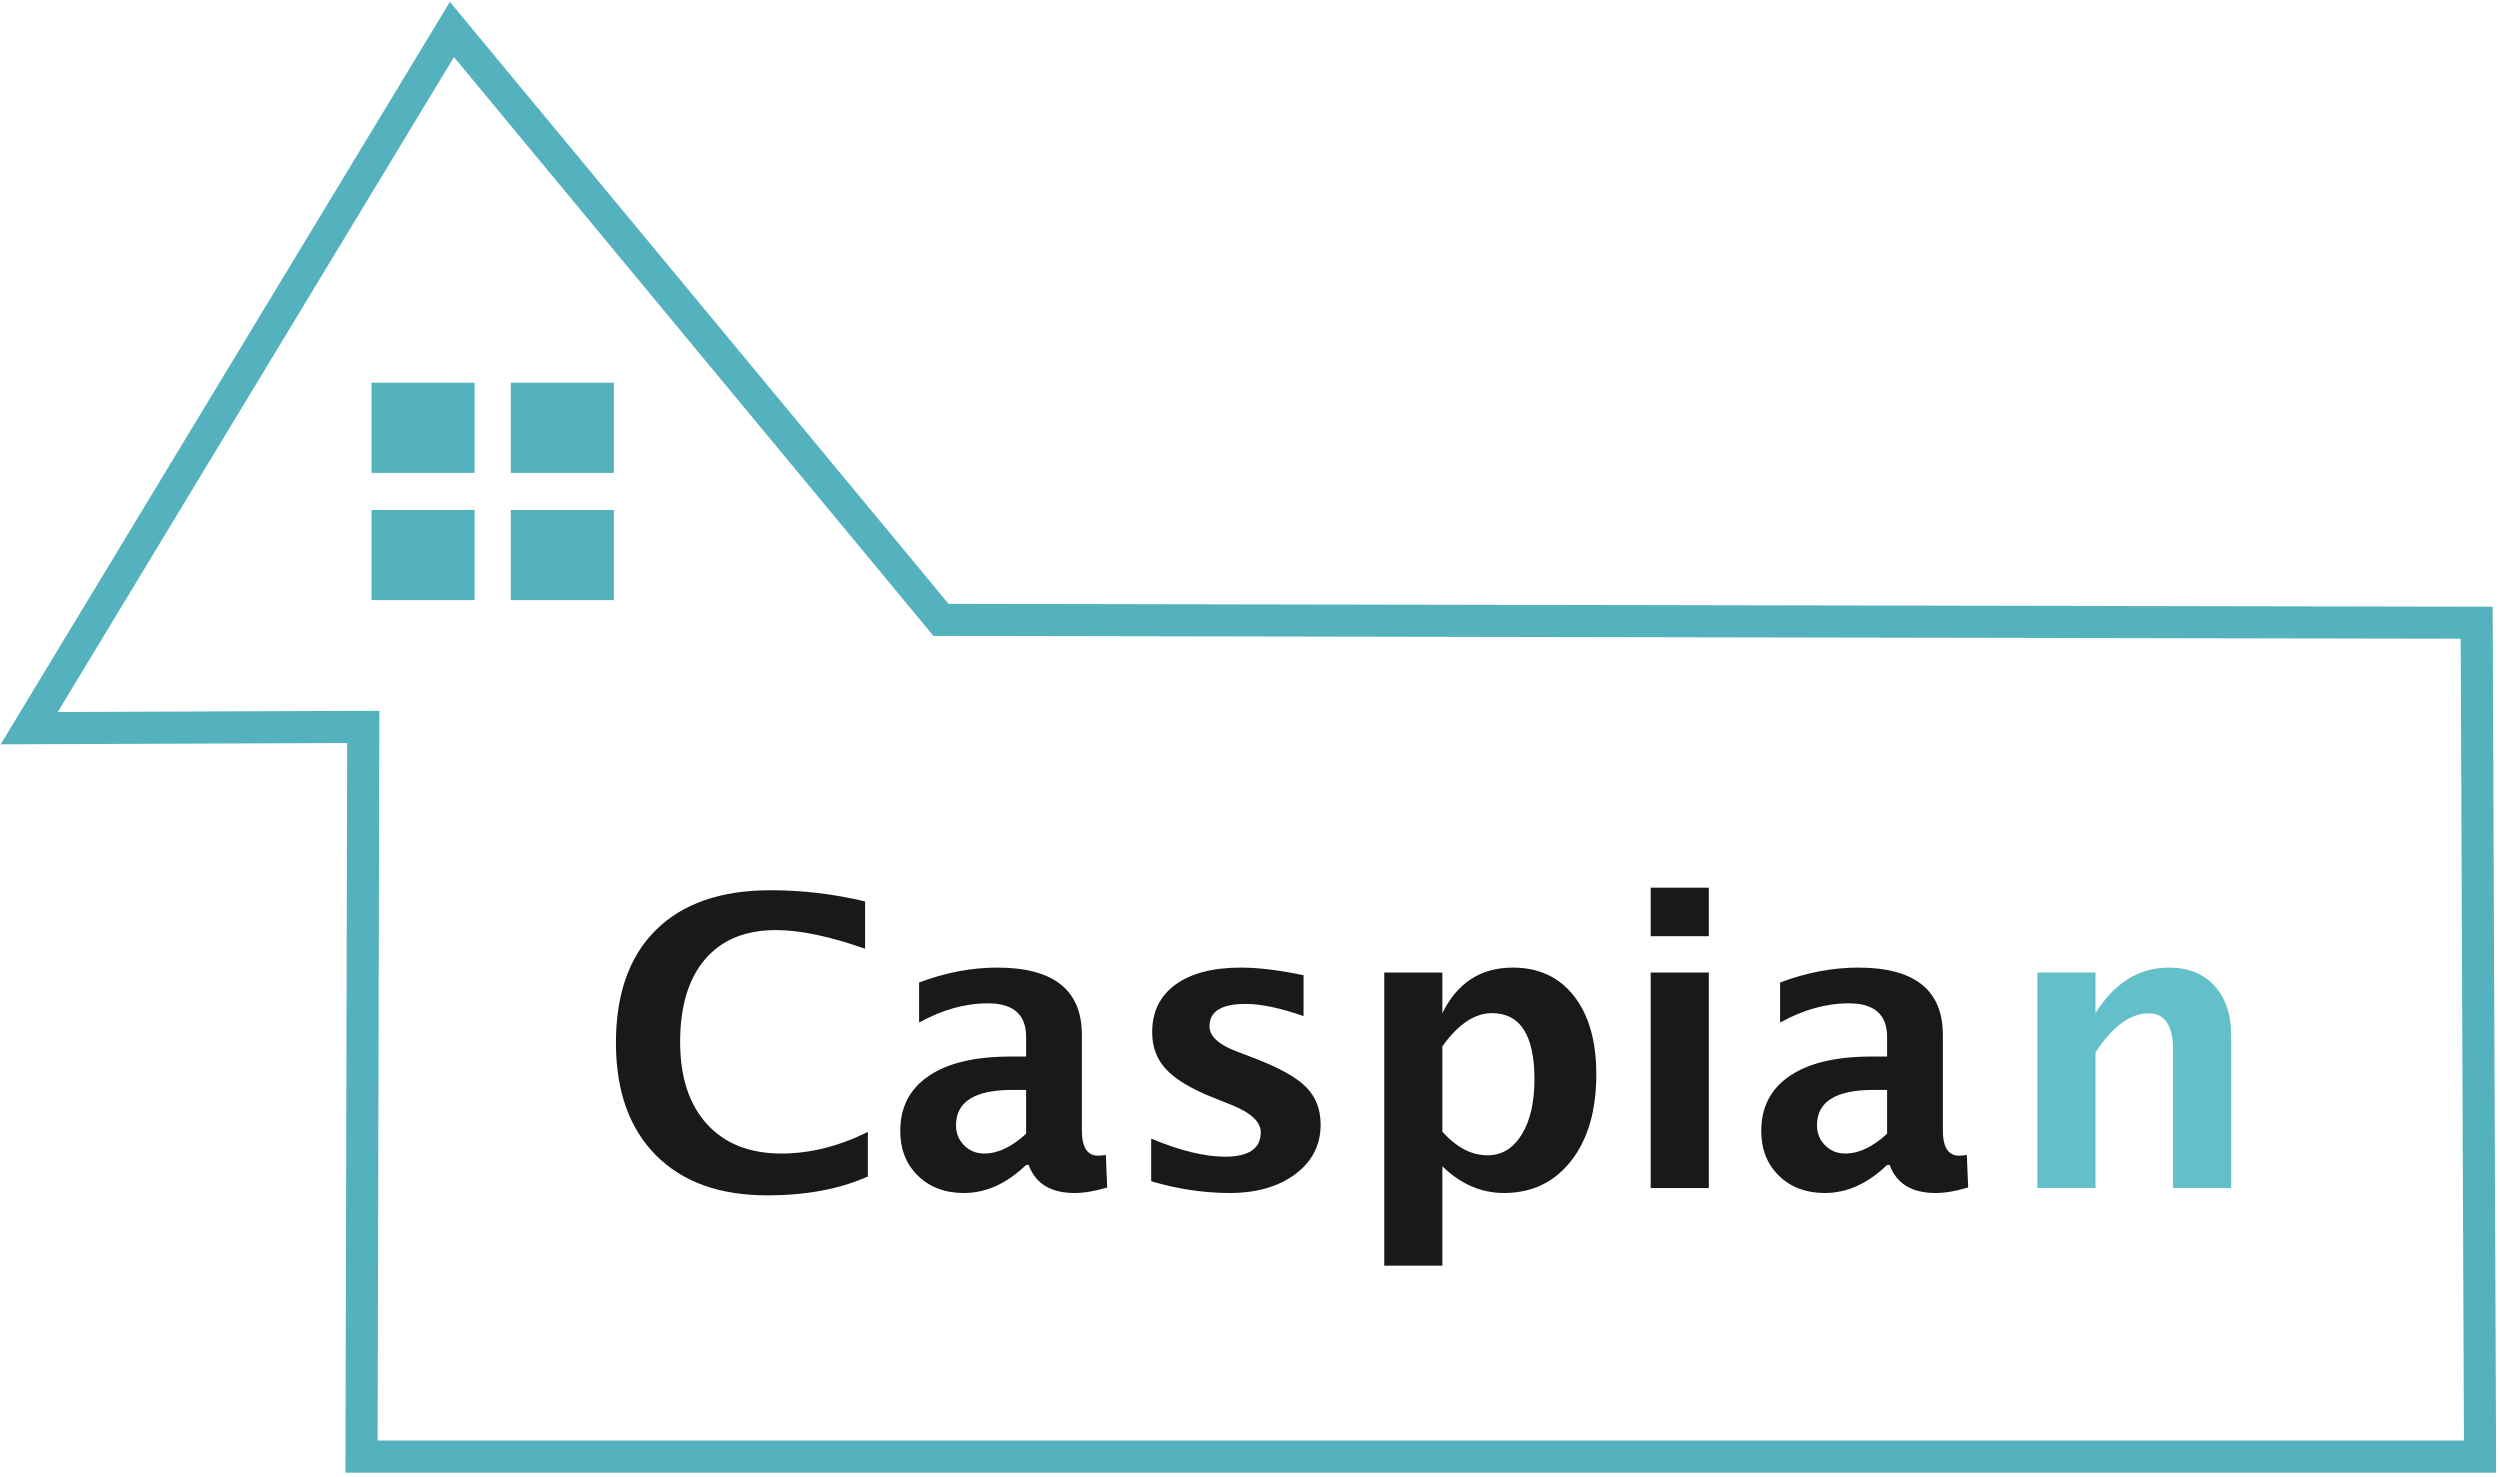
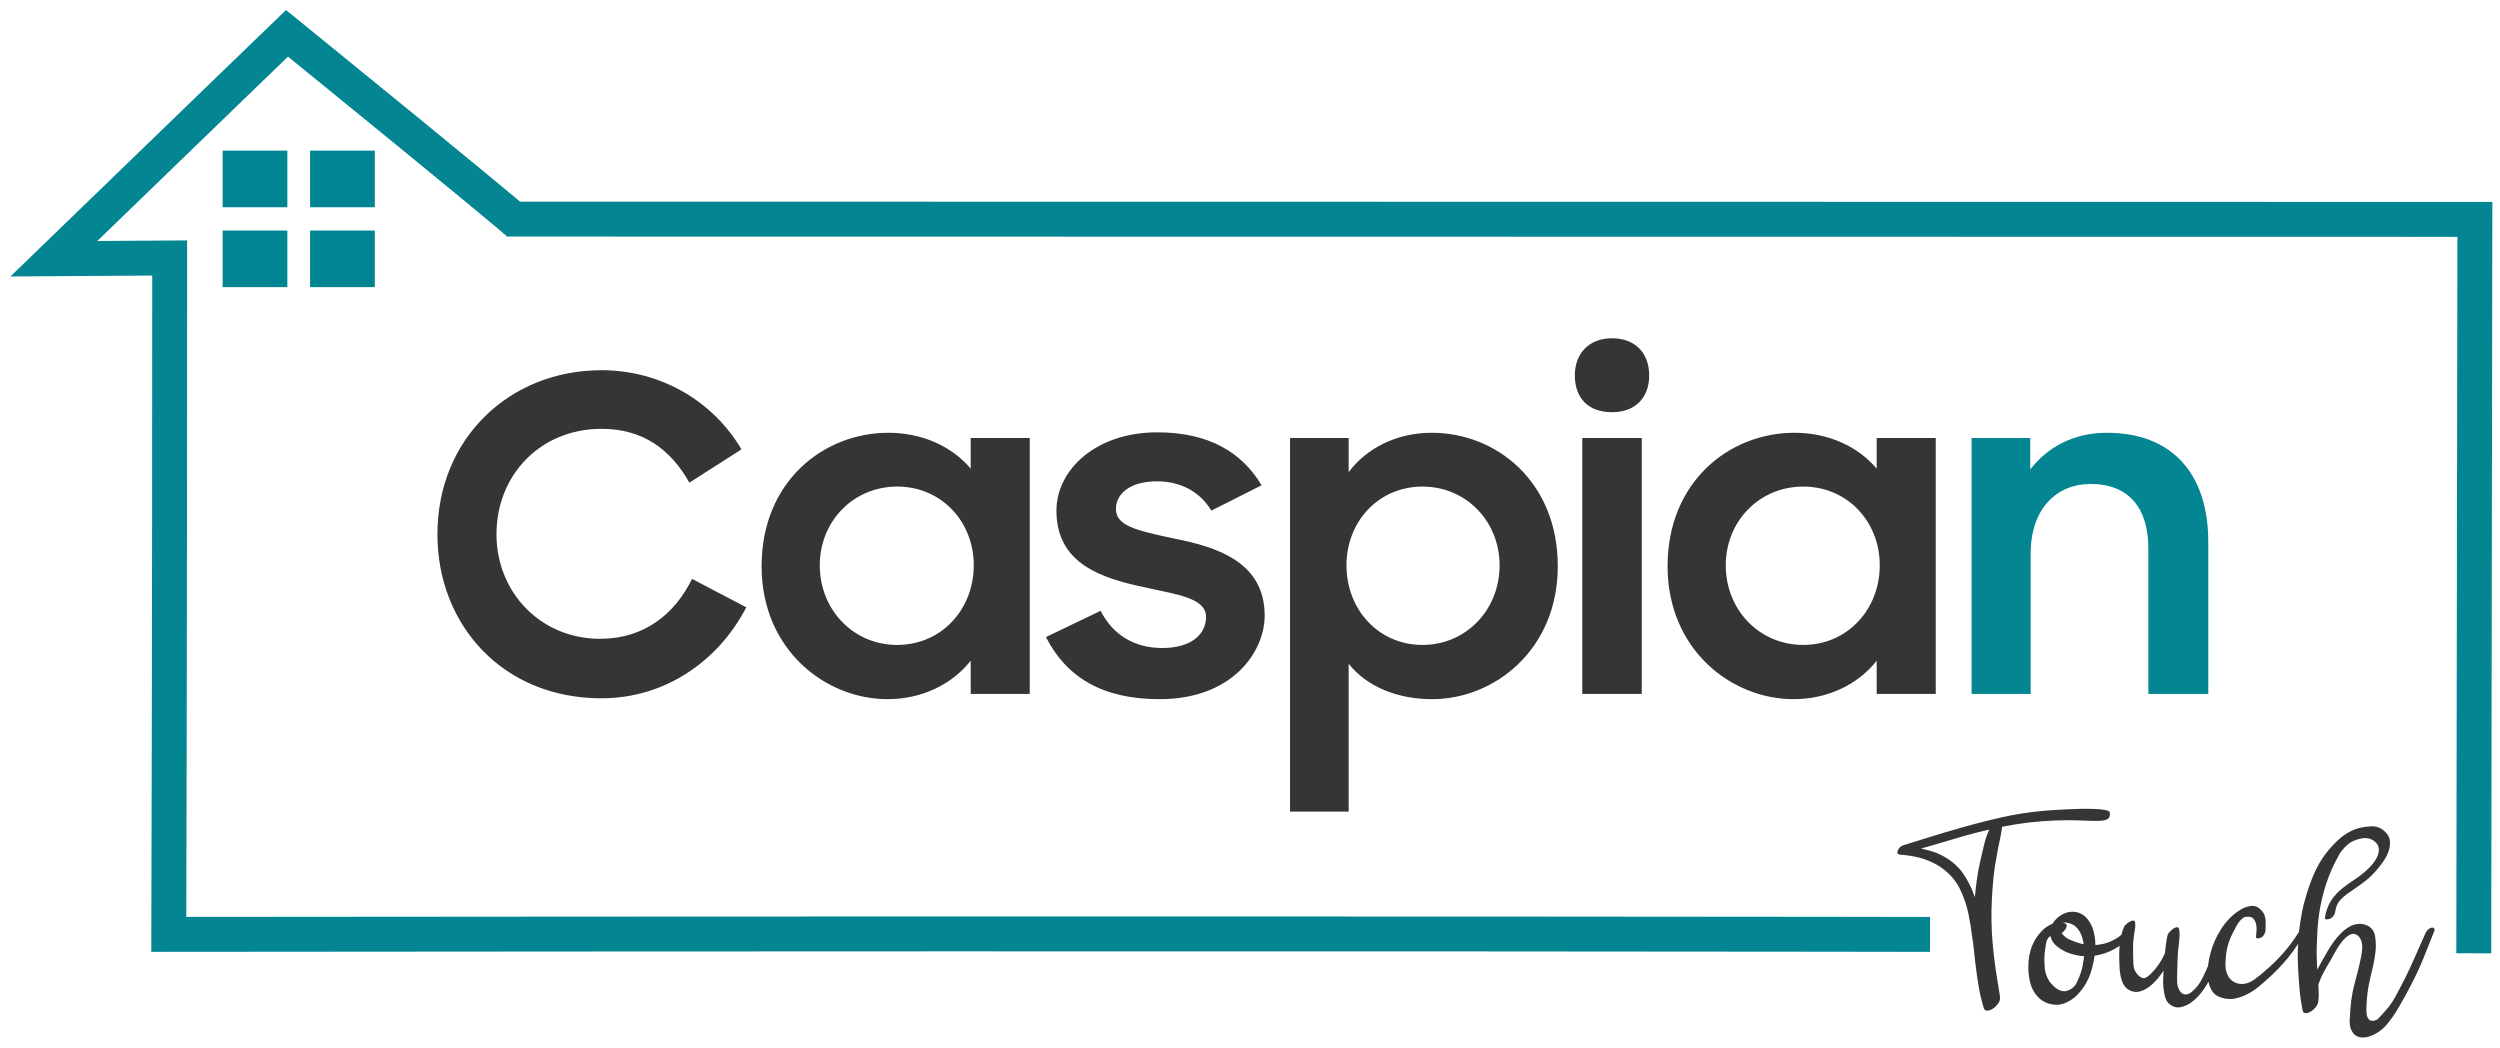
- <svg xmlns="http://www.w3.org/2000/svg" width="552" height="326" viewBox="0 0 552 326">
-   <g fill="none" fill-rule="evenodd" transform="translate(6.447 6.508)">
-     <polygon stroke="#54B2BE" stroke-width="7.087" points="93.337 0 201.33 130.363 540.401 130.989 541.148 315.108 73.377 315.108 73.764 153.987 0 154.275" />
-     <polygon fill="#54B2BE" points="75.588 97.905 98.337 97.905 98.337 77.999 75.588 77.999" />
-     <polygon fill="#54B2BE" points="106.339 97.905 129.088 97.905 129.088 77.999 106.339 77.999" />
-     <polygon fill="#54B2BE" points="75.588 125.999 98.337 125.999 98.337 106.093 75.588 106.093" />
-     <polygon fill="#54B2BE" points="106.339 125.999 129.088 125.999 129.088 106.093 106.339 106.093" />
-     <g fill-rule="nonzero" transform="translate(129.553 189.492)">
-       <path fill="#1A1919" d="M55.622,63.772 C49.408,66.547 41.995,67.934 33.382,67.934 C22.861,67.934 14.668,64.972 8.801,59.047 C2.934,53.122 0,44.856 0,34.249 C0,23.439 2.955,15.123 8.866,9.299 C14.776,3.475 23.208,0.564 34.162,0.564 C41.157,0.564 48.107,1.387 55.015,3.035 L55.015,13.483 C47.183,10.737 40.622,9.364 35.333,9.364 C28.57,9.364 23.353,11.51 19.682,15.802 C16.012,20.094 14.176,26.185 14.176,34.075 C14.176,41.821 16.149,47.862 20.094,52.197 C24.039,56.532 29.523,58.7 36.547,58.7 C42.847,58.7 49.206,57.11 55.622,53.931 L55.622,63.772 Z M90.565,61.214 C86.288,65.347 81.707,67.414 76.822,67.414 C72.66,67.414 69.279,66.142 66.678,63.599 C64.077,61.056 62.776,57.761 62.776,53.714 C62.776,48.454 64.879,44.401 69.084,41.554 C73.289,38.707 79.308,37.284 87.14,37.284 L90.565,37.284 L90.565,32.948 C90.565,28.006 87.747,25.535 82.111,25.535 C77.111,25.535 72.054,26.951 66.938,29.784 L66.938,20.94 C72.747,18.743 78.499,17.645 84.192,17.645 C96.649,17.645 102.878,22.601 102.878,32.515 L102.878,53.584 C102.878,57.313 104.077,59.177 106.476,59.177 C106.909,59.177 107.473,59.119 108.167,59.003 L108.47,66.2 C105.753,67.009 103.354,67.414 101.273,67.414 C96.013,67.414 92.632,65.347 91.129,61.214 L90.565,61.214 Z M90.565,54.321 L90.565,44.654 L87.531,44.654 C79.236,44.654 75.088,47.255 75.088,52.457 C75.088,54.22 75.688,55.701 76.887,56.901 C78.087,58.1 79.568,58.7 81.331,58.7 C84.337,58.7 87.415,57.24 90.565,54.321 Z M118.182,64.813 L118.182,55.405 C124.54,58.064 129.974,59.394 134.483,59.394 C139.743,59.394 142.373,57.602 142.373,54.018 C142.373,51.706 140.205,49.683 135.87,47.948 L131.535,46.214 C126.824,44.307 123.457,42.255 121.433,40.058 C119.41,37.862 118.399,35.145 118.399,31.908 C118.399,27.399 120.118,23.895 123.558,21.395 C126.997,18.895 131.809,17.645 137.994,17.645 C141.867,17.645 146.477,18.208 151.824,19.335 L151.824,28.353 C146.679,26.561 142.416,25.665 139.035,25.665 C133.717,25.665 131.058,27.312 131.058,30.607 C131.058,32.775 133.023,34.61 136.954,36.113 L140.682,37.544 C146.26,39.654 150.14,41.792 152.322,43.96 C154.505,46.128 155.596,48.917 155.596,52.327 C155.596,56.807 153.739,60.441 150.025,63.23 C146.311,66.019 141.477,67.414 135.523,67.414 C129.801,67.414 124.02,66.547 118.182,64.813 Z M169.643,83.455 L169.643,18.729 L182.475,18.729 L182.475,27.703 C185.77,20.997 190.958,17.645 198.039,17.645 C203.762,17.645 208.263,19.74 211.543,23.931 C214.824,28.122 216.464,33.888 216.464,41.229 C216.464,49.206 214.614,55.564 210.915,60.304 C207.215,65.044 202.259,67.414 196.045,67.414 C191.045,67.414 186.522,65.449 182.475,61.518 L182.475,83.455 L169.643,83.455 Z M182.475,53.888 C185.597,57.356 188.92,59.09 192.446,59.09 C195.597,59.09 198.111,57.566 199.99,54.516 C201.869,51.467 202.808,47.399 202.808,42.313 C202.808,32.573 199.672,27.703 193.4,27.703 C189.614,27.703 185.972,30.145 182.475,35.029 L182.475,53.888 Z M228.474,66.33 L228.474,18.729 L241.306,18.729 L241.306,66.33 L228.474,66.33 Z M228.474,10.708 L228.474,0 L241.306,0 L241.306,10.708 L228.474,10.708 Z M280.671,61.214 C276.394,65.347 271.813,67.414 266.929,67.414 C262.767,67.414 259.385,66.142 256.784,63.599 C254.183,61.056 252.882,57.761 252.882,53.714 C252.882,48.454 254.985,44.401 259.19,41.554 C263.395,38.707 269.414,37.284 277.247,37.284 L280.671,37.284 L280.671,32.948 C280.671,28.006 277.854,25.535 272.218,25.535 C267.218,25.535 262.16,26.951 257.044,29.784 L257.044,20.94 C262.853,18.743 268.605,17.645 274.299,17.645 C286.755,17.645 292.984,22.601 292.984,32.515 L292.984,53.584 C292.984,57.313 294.183,59.177 296.582,59.177 C297.016,59.177 297.579,59.119 298.273,59.003 L298.576,66.2 C295.859,67.009 293.461,67.414 291.38,67.414 C286.12,67.414 282.738,65.347 281.235,61.214 L280.671,61.214 Z M280.671,54.321 L280.671,44.654 L277.637,44.654 C269.342,44.654 265.194,47.255 265.194,52.457 C265.194,54.22 265.794,55.701 266.994,56.901 C268.193,58.1 269.674,58.7 271.437,58.7 C274.443,58.7 277.521,57.24 280.671,54.321 Z" />
-       <path fill="#63BFCA" d="M313.855,66.33 L313.855,18.729 L326.688,18.729 L326.688,27.703 C330.878,20.997 336.283,17.645 342.902,17.645 C347.15,17.645 350.503,18.989 352.96,21.677 C355.416,24.364 356.645,28.035 356.645,32.688 L356.645,66.33 L343.812,66.33 L343.812,35.853 C343.812,30.448 342.02,27.746 338.436,27.746 C334.361,27.746 330.445,30.622 326.688,36.373 L326.688,66.33 L313.855,66.33 Z" />
+ <svg xmlns="http://www.w3.org/2000/svg" width="179" height="75" viewBox="0 0 179 75">
+   <g fill="none" fill-rule="evenodd" transform="translate(3.22 1.51)">
+     <path fill="#018592" d="M0.003,0.006 L4.634,0.006 L4.634,4.059 L0.003,4.059 L0.003,0.006 Z M6.263,0.006 L10.895,0.006 L10.895,4.059 L6.263,4.059 L6.263,0.006 Z M0.003,5.726 L4.634,5.726 L4.634,9.779 L0.003,9.779 L0.003,5.726 Z M6.263,5.726 L10.895,5.726 L10.895,9.779 L6.263,9.779 L6.263,5.726 Z" transform="translate(12.72 9.27)" />
+     <g transform="translate(28.09 22.71)">
+       <path fill="#373435" d="M11.755,25.779 C16.266,25.779 20.119,23.148 22.123,19.264 L18.239,17.228 C17.018,19.733 14.825,21.519 11.662,21.519 C7.402,21.519 4.238,18.199 4.238,14.033 C4.238,9.773 7.402,6.484 11.755,6.484 C14.731,6.484 16.704,7.956 18.051,10.337 L21.779,7.956 C19.774,4.542 16.047,2.287 11.755,2.287 C5.146,2.287 0.009,7.204 0.009,14.033 C0.009,20.548 4.708,25.779 11.755,25.779 L11.755,25.779 Z M32.24,25.841 C34.652,25.841 36.845,24.808 38.192,23.085 L38.192,25.465 L42.42,25.465 L42.42,7.142 L38.192,7.142 L38.192,9.334 C36.845,7.737 34.715,6.766 32.303,6.766 C27.667,6.766 23.22,10.243 23.22,16.319 C23.22,22.333 27.824,25.841 32.24,25.841 L32.24,25.841 Z M32.93,21.957 C29.797,21.957 27.386,19.452 27.386,16.257 C27.386,13.093 29.797,10.619 32.93,10.619 C36.093,10.619 38.411,13.124 38.411,16.257 C38.411,19.42 36.093,21.957 32.93,21.957 Z M51.723,25.841 C56.954,25.841 59.241,22.427 59.241,19.859 C59.241,16.006 55.795,14.941 52.788,14.346 C50.032,13.751 48.591,13.438 48.591,12.216 C48.591,11.182 49.531,10.243 51.535,10.243 C53.289,10.243 54.667,11.057 55.419,12.341 L59.021,10.525 C57.612,8.175 55.263,6.735 51.535,6.735 C47.181,6.735 44.331,9.397 44.331,12.341 C44.331,16.194 47.62,17.196 50.752,17.854 C53.007,18.355 55.043,18.606 55.043,19.953 C55.043,21.174 54.01,22.177 51.911,22.177 C49.906,22.177 48.372,21.237 47.495,19.514 L43.579,21.394 C45.051,24.275 47.62,25.841 51.723,25.841 L51.723,25.841 Z M71.237,25.841 C75.654,25.841 80.227,22.333 80.227,16.319 C80.227,10.243 75.81,6.766 71.206,6.766 C68.7,6.766 66.539,7.862 65.254,9.585 L65.254,7.142 L61.057,7.142 L61.057,33.891 L65.254,33.891 L65.254,23.304 C66.539,24.933 68.731,25.841 71.237,25.841 Z M70.548,21.957 C67.384,21.957 65.098,19.42 65.098,16.257 C65.098,13.124 67.384,10.619 70.548,10.619 C73.649,10.619 76.061,13.093 76.061,16.257 C76.061,19.452 73.649,21.957 70.548,21.957 Z M81.981,25.465 L86.241,25.465 L86.241,7.142 L81.981,7.142 L81.981,25.465 L81.981,25.465 Z M81.448,2.663 C81.448,4.26 82.388,5.294 84.111,5.294 C85.771,5.294 86.773,4.26 86.773,2.663 C86.773,1.065 85.771,0 84.111,0 C82.482,0 81.448,1.065 81.448,2.663 L81.448,2.663 Z M97.11,25.841 C99.521,25.841 101.714,24.808 103.061,23.085 L103.061,25.465 L107.289,25.465 L107.289,7.142 L103.061,7.142 L103.061,9.334 C101.714,7.737 99.584,6.766 97.172,6.766 C92.537,6.766 88.089,10.243 88.089,16.319 C88.089,22.333 92.693,25.841 97.11,25.841 L97.11,25.841 Z M97.799,21.957 C94.666,21.957 92.255,19.452 92.255,16.257 C92.255,13.093 94.666,10.619 97.799,10.619 C100.962,10.619 103.28,13.124 103.28,16.257 C103.28,19.42 100.962,21.957 97.799,21.957 Z" />
+       <path fill="#048592" d="M109.858,25.465 L114.086,25.465 L114.086,15.411 C114.086,12.185 115.966,10.431 118.378,10.431 C121.134,10.431 122.512,12.185 122.512,15.035 L122.512,25.465 L126.803,25.465 L126.803,14.597 C126.803,9.616 124.141,6.766 119.537,6.766 C117.156,6.766 115.277,7.8 114.055,9.397 L114.055,7.142 L109.858,7.142 L109.858,25.465 L109.858,25.465 Z" />
    </g>
+     <path fill="#373435" fill-rule="nonzero" d="M147.843,56.661 C147.869,56.903 147.815,57.063 147.681,57.139 C147.547,57.216 147.32,57.257 147.001,57.264 C146.682,57.27 146.271,57.261 145.767,57.235 C145.263,57.21 144.66,57.21 143.958,57.235 C143.32,57.261 142.691,57.309 142.073,57.379 C141.454,57.449 140.832,57.548 140.207,57.675 C140.181,57.675 140.155,57.682 140.13,57.694 C140.117,57.81 140.101,57.925 140.082,58.039 C140.063,58.154 140.041,58.275 140.015,58.403 C139.964,58.632 139.916,58.859 139.872,59.082 C139.827,59.305 139.786,59.532 139.747,59.762 C139.645,60.272 139.569,60.779 139.518,61.283 C139.466,61.787 139.428,62.294 139.403,62.805 C139.339,63.902 139.358,65 139.46,66.097 C139.511,66.709 139.584,67.335 139.68,67.973 C139.776,68.611 139.875,69.23 139.977,69.829 C140.002,70.008 139.967,70.167 139.872,70.308 C139.776,70.448 139.664,70.569 139.537,70.671 C139.498,70.697 139.444,70.729 139.374,70.767 C139.304,70.805 139.23,70.831 139.154,70.844 C139.077,70.856 139.01,70.853 138.953,70.834 C138.895,70.815 138.854,70.767 138.828,70.691 C138.663,70.167 138.532,69.612 138.436,69.025 C138.34,68.438 138.261,67.864 138.197,67.303 C138.159,67.009 138.127,66.719 138.101,66.432 C138.076,66.145 138.037,65.855 137.986,65.561 C137.922,65.025 137.836,64.492 137.728,63.963 C137.619,63.433 137.457,62.92 137.24,62.422 C137.048,61.963 136.8,61.567 136.493,61.235 C136.187,60.904 135.839,60.626 135.45,60.403 C135.061,60.179 134.64,60.01 134.187,59.896 C133.734,59.781 133.272,59.711 132.799,59.685 L132.723,59.647 C132.633,59.621 132.608,59.551 132.646,59.436 C132.672,59.334 132.723,59.245 132.799,59.168 C132.876,59.092 132.959,59.041 133.048,59.015 L134.886,58.441 C135.502,58.248 136.121,58.063 136.742,57.886 C137.827,57.567 138.911,57.283 139.996,57.034 C141.081,56.785 142.184,56.616 143.307,56.527 C143.397,56.514 143.572,56.501 143.834,56.489 C144.095,56.476 144.392,56.46 144.724,56.441 C145.055,56.422 145.403,56.409 145.767,56.403 C146.13,56.396 146.465,56.399 146.772,56.412 C147.078,56.425 147.33,56.45 147.528,56.489 C147.725,56.527 147.831,56.584 147.843,56.661 L147.843,56.661 Z M138.541,60.259 C138.631,59.876 138.723,59.478 138.819,59.063 C138.915,58.648 139.045,58.256 139.211,57.886 C138.382,58.077 137.565,58.294 136.761,58.537 C135.958,58.779 135.147,59.015 134.331,59.245 C134.611,59.309 134.879,59.379 135.134,59.455 C135.39,59.532 135.645,59.64 135.9,59.781 C136.512,60.112 136.994,60.534 137.345,61.044 C137.696,61.554 137.974,62.116 138.178,62.728 C138.216,62.32 138.264,61.908 138.321,61.494 C138.379,61.079 138.452,60.667 138.541,60.259 Z M149.375,65.006 C149.451,65.057 149.474,65.124 149.442,65.207 C149.41,65.29 149.375,65.357 149.336,65.408 C149.043,65.829 148.667,66.167 148.207,66.422 C147.748,66.677 147.263,66.843 146.752,66.92 C146.701,67.29 146.619,67.663 146.504,68.04 C146.389,68.416 146.229,68.764 146.025,69.083 C145.91,69.261 145.776,69.437 145.623,69.609 C145.471,69.781 145.297,69.932 145.106,70.059 C144.915,70.186 144.714,70.285 144.504,70.356 C144.293,70.426 144.073,70.448 143.843,70.423 C143.384,70.371 143.007,70.193 142.714,69.887 C142.42,69.58 142.223,69.21 142.121,68.776 C142.018,68.304 141.987,67.816 142.025,67.312 C142.063,66.808 142.191,66.346 142.408,65.925 C142.548,65.657 142.733,65.401 142.963,65.159 C143.192,64.917 143.454,64.738 143.748,64.623 C143.798,64.521 143.888,64.406 144.015,64.279 C144.169,64.126 144.341,64.004 144.532,63.915 C144.724,63.826 144.921,63.778 145.126,63.771 C145.33,63.765 145.524,63.8 145.709,63.877 C145.894,63.953 146.063,64.081 146.216,64.26 C146.434,64.515 146.587,64.811 146.676,65.15 C146.765,65.488 146.81,65.823 146.81,66.154 C147.218,66.129 147.604,66.033 147.968,65.867 C148.332,65.701 148.654,65.472 148.934,65.178 C148.986,65.127 149.056,65.073 149.145,65.016 C149.234,64.958 149.311,64.955 149.375,65.006 L149.375,65.006 Z M144.896,69.389 C145.151,69.287 145.339,69.115 145.46,68.872 C145.582,68.63 145.681,68.394 145.757,68.164 C145.821,67.973 145.872,67.775 145.91,67.571 C145.949,67.367 145.981,67.162 146.006,66.958 C145.674,66.933 145.346,66.869 145.02,66.767 C144.695,66.665 144.392,66.505 144.111,66.288 C143.83,66.084 143.658,65.823 143.594,65.504 C143.416,65.618 143.307,65.81 143.269,66.078 C143.231,66.346 143.199,66.575 143.173,66.767 C143.148,67.099 143.151,67.44 143.183,67.791 C143.215,68.142 143.326,68.464 143.518,68.757 C143.594,68.859 143.684,68.962 143.786,69.064 C143.888,69.166 143.996,69.252 144.111,69.322 C144.226,69.392 144.35,69.437 144.484,69.456 C144.618,69.475 144.756,69.453 144.896,69.389 L144.896,69.389 Z M145.413,64.853 C145.311,64.751 145.164,64.668 144.972,64.604 C144.781,64.54 144.615,64.527 144.475,64.566 C144.5,64.566 144.551,64.579 144.628,64.604 C144.704,64.629 144.746,64.668 144.752,64.719 C144.759,64.77 144.749,64.831 144.724,64.901 C144.698,64.971 144.657,65.041 144.599,65.111 C144.542,65.181 144.475,65.242 144.398,65.293 C144.539,65.51 144.74,65.673 145.001,65.781 C145.263,65.89 145.502,65.976 145.719,66.04 L145.968,66.097 C145.942,65.867 145.885,65.641 145.796,65.418 C145.706,65.194 145.578,65.006 145.413,64.853 L145.413,64.853 Z M156.265,64.968 C156.418,64.968 156.469,65.031 156.418,65.159 C156.239,65.631 156.064,66.1 155.892,66.566 C155.72,67.032 155.531,67.494 155.327,67.954 C155.136,68.387 154.903,68.815 154.629,69.236 C154.354,69.657 154.026,70.008 153.643,70.289 C153.439,70.429 153.209,70.531 152.954,70.595 C152.699,70.659 152.456,70.614 152.226,70.461 C152.022,70.333 151.888,70.161 151.825,69.944 C151.761,69.727 151.716,69.51 151.69,69.293 C151.665,69.077 151.655,68.86 151.662,68.642 C151.668,68.426 151.678,68.209 151.69,67.992 C151.627,68.094 151.56,68.19 151.49,68.279 C151.419,68.368 151.346,68.464 151.269,68.566 C151.167,68.681 151.049,68.802 150.915,68.93 C150.781,69.057 150.638,69.169 150.485,69.265 C150.332,69.36 150.172,69.43 150.006,69.475 C149.84,69.52 149.674,69.523 149.509,69.485 C149.292,69.434 149.119,69.338 148.992,69.198 C148.864,69.057 148.768,68.895 148.705,68.71 C148.641,68.525 148.596,68.327 148.571,68.116 C148.545,67.906 148.532,67.711 148.532,67.532 C148.507,67.099 148.51,66.649 148.542,66.183 C148.574,65.717 148.679,65.28 148.858,64.872 C148.871,64.821 148.922,64.754 149.011,64.671 C149.1,64.588 149.193,64.521 149.288,64.47 C149.384,64.419 149.47,64.397 149.547,64.403 C149.623,64.409 149.662,64.476 149.662,64.604 C149.674,64.783 149.662,64.965 149.623,65.15 C149.585,65.335 149.56,65.516 149.547,65.695 C149.521,65.874 149.509,66.046 149.509,66.212 L149.509,66.709 C149.509,66.977 149.518,67.261 149.537,67.561 C149.556,67.861 149.668,68.113 149.872,68.317 C150.076,68.509 150.252,68.569 150.399,68.499 C150.545,68.429 150.695,68.311 150.848,68.145 C151.244,67.737 151.557,67.271 151.786,66.748 C151.812,66.531 151.837,66.314 151.863,66.097 C151.888,65.88 151.927,65.663 151.978,65.446 C151.99,65.382 152.041,65.303 152.131,65.207 C152.22,65.111 152.313,65.031 152.408,64.968 C152.504,64.904 152.593,64.875 152.676,64.882 C152.759,64.888 152.807,64.955 152.82,65.082 C152.845,65.338 152.842,65.599 152.81,65.867 C152.778,66.135 152.75,66.397 152.724,66.652 C152.711,66.907 152.699,67.162 152.686,67.418 C152.673,67.673 152.667,67.928 152.667,68.183 C152.654,68.387 152.654,68.604 152.667,68.834 C152.679,69.064 152.743,69.268 152.858,69.446 C152.986,69.625 153.129,69.708 153.289,69.695 C153.448,69.683 153.598,69.612 153.738,69.485 C154.032,69.23 154.268,68.927 154.447,68.576 C154.625,68.225 154.785,67.877 154.925,67.532 C155.078,67.15 155.238,66.767 155.404,66.384 C155.57,66.001 155.742,65.625 155.921,65.255 C155.946,65.191 155.994,65.13 156.064,65.073 C156.134,65.016 156.201,64.98 156.265,64.968 L156.265,64.968 Z M158.983,65.178 C158.957,65.28 158.916,65.373 158.858,65.456 C158.801,65.539 158.728,65.599 158.638,65.638 C158.575,65.663 158.501,65.676 158.418,65.676 C158.335,65.676 158.3,65.625 158.313,65.523 C158.326,65.408 158.339,65.267 158.351,65.102 C158.364,64.936 158.351,64.779 158.313,64.633 C158.275,64.486 158.208,64.362 158.112,64.26 C158.016,64.157 157.873,64.113 157.681,64.126 C157.554,64.126 157.439,64.167 157.337,64.25 C157.235,64.333 157.145,64.429 157.069,64.537 C156.992,64.645 156.922,64.763 156.858,64.891 C156.795,65.019 156.737,65.127 156.686,65.216 C156.431,65.689 156.265,66.174 156.189,66.671 C156.15,66.926 156.128,67.21 156.121,67.523 C156.115,67.835 156.176,68.113 156.303,68.355 C156.418,68.572 156.584,68.732 156.801,68.834 C157.018,68.936 157.248,68.968 157.49,68.93 C157.758,68.879 158.01,68.764 158.246,68.585 C158.482,68.406 158.696,68.234 158.887,68.068 C159.359,67.673 159.806,67.239 160.227,66.767 C160.648,66.295 161.024,65.791 161.356,65.255 C161.394,65.191 161.449,65.121 161.519,65.044 C161.589,64.968 161.669,64.936 161.758,64.948 C161.835,64.961 161.879,64.996 161.892,65.054 C161.905,65.111 161.892,65.172 161.854,65.236 C161.662,65.542 161.468,65.848 161.27,66.154 C161.073,66.46 160.859,66.754 160.629,67.035 C160.17,67.596 159.672,68.113 159.136,68.585 C158.919,68.789 158.686,68.99 158.437,69.188 C158.189,69.386 157.924,69.555 157.643,69.695 C157.362,69.836 157.072,69.934 156.772,69.992 C156.472,70.049 156.163,70.027 155.844,69.925 C155.525,69.836 155.292,69.663 155.145,69.408 C154.999,69.153 154.906,68.872 154.868,68.566 C154.829,68.26 154.833,67.944 154.877,67.619 C154.922,67.293 154.976,67.009 155.04,66.767 C155.193,66.154 155.458,65.558 155.834,64.977 C156.211,64.397 156.673,63.941 157.222,63.609 C157.439,63.481 157.675,63.398 157.93,63.36 C158.185,63.322 158.422,63.405 158.638,63.609 C158.855,63.813 158.973,64.058 158.993,64.346 C159.012,64.633 159.008,64.91 158.983,65.178 L158.983,65.178 Z M170.888,64.91 C170.964,64.897 171.022,64.913 171.06,64.958 C171.099,65.003 171.105,65.063 171.079,65.14 C170.827,65.782 170.572,66.424 170.314,67.064 C170.059,67.695 169.771,68.317 169.452,68.93 C169.095,69.631 168.719,70.308 168.323,70.959 C168.119,71.278 167.902,71.574 167.672,71.849 C167.443,72.123 167.162,72.349 166.83,72.528 C166.703,72.592 166.565,72.649 166.419,72.7 C166.272,72.751 166.125,72.777 165.978,72.777 C165.832,72.777 165.691,72.748 165.557,72.691 C165.423,72.633 165.312,72.534 165.222,72.394 C165.12,72.241 165.057,72.065 165.031,71.868 C165.006,71.67 165.006,71.482 165.031,71.303 C165.044,71.099 165.057,70.901 165.069,70.71 C165.082,70.518 165.101,70.327 165.127,70.135 C165.191,69.676 165.283,69.226 165.404,68.786 C165.525,68.346 165.637,67.903 165.739,67.456 C165.765,67.328 165.797,67.172 165.835,66.987 C165.873,66.802 165.899,66.617 165.911,66.432 C165.924,66.247 165.908,66.071 165.864,65.906 C165.819,65.74 165.733,65.599 165.605,65.484 C165.414,65.331 165.216,65.312 165.012,65.427 C164.808,65.542 164.62,65.711 164.447,65.934 C164.275,66.157 164.119,66.397 163.978,66.652 C163.838,66.907 163.736,67.092 163.672,67.207 C163.494,67.501 163.324,67.794 163.165,68.088 C163.005,68.381 162.875,68.687 162.773,69.006 C162.785,69.198 162.795,69.389 162.801,69.58 C162.808,69.772 162.798,69.963 162.773,70.155 C162.76,70.308 162.702,70.451 162.6,70.585 C162.498,70.719 162.383,70.825 162.256,70.901 C162.218,70.927 162.17,70.952 162.112,70.978 C162.055,71.003 161.994,71.019 161.93,71.025 C161.867,71.032 161.809,71.025 161.758,71.006 C161.707,70.987 161.675,70.946 161.662,70.882 C161.548,70.359 161.468,69.829 161.423,69.293 C161.379,68.757 161.344,68.222 161.318,67.686 C161.292,67.264 161.289,66.84 161.308,66.413 C161.327,65.985 161.356,65.561 161.394,65.14 C161.446,64.719 161.509,64.301 161.586,63.886 C161.662,63.472 161.764,63.06 161.892,62.652 C162.045,62.116 162.233,61.59 162.457,61.073 C162.68,60.556 162.958,60.074 163.289,59.628 C163.57,59.258 163.889,58.91 164.246,58.584 C164.604,58.259 165.006,58.014 165.452,57.848 C165.771,57.745 166.119,57.682 166.495,57.656 C166.872,57.631 167.194,57.733 167.462,57.962 C167.717,58.167 167.861,58.4 167.893,58.661 C167.924,58.923 167.893,59.187 167.797,59.455 C167.701,59.723 167.564,59.982 167.385,60.23 C167.207,60.479 167.034,60.693 166.869,60.872 C166.613,61.165 166.336,61.424 166.036,61.647 C165.736,61.87 165.427,62.09 165.108,62.307 C164.814,62.499 164.565,62.7 164.361,62.91 C164.157,63.121 164.029,63.411 163.978,63.781 C163.927,64.023 163.8,64.189 163.596,64.279 C163.532,64.304 163.452,64.317 163.356,64.317 C163.261,64.317 163.226,64.266 163.251,64.164 C163.315,63.73 163.455,63.341 163.672,62.996 C163.889,62.652 164.17,62.346 164.514,62.078 C164.769,61.873 165.031,61.685 165.299,61.513 C165.567,61.341 165.829,61.146 166.084,60.929 C166.237,60.801 166.4,60.642 166.572,60.451 C166.744,60.259 166.881,60.058 166.983,59.848 C167.085,59.637 167.124,59.427 167.098,59.216 C167.073,59.006 166.945,58.824 166.715,58.671 C166.46,58.505 166.167,58.457 165.835,58.527 C165.503,58.597 165.222,58.709 164.993,58.862 C164.942,58.9 164.881,58.951 164.811,59.015 C164.741,59.079 164.671,59.149 164.6,59.226 C164.53,59.302 164.47,59.376 164.419,59.446 C164.368,59.516 164.329,59.57 164.304,59.608 C164.202,59.787 164.103,59.972 164.007,60.163 C163.912,60.354 163.82,60.545 163.73,60.738 C163.436,61.414 163.206,62.106 163.041,62.814 C162.875,63.523 162.766,64.247 162.715,64.987 C162.69,65.408 162.671,65.829 162.658,66.25 C162.645,66.671 162.651,67.092 162.677,67.513 C162.677,67.577 162.68,67.644 162.686,67.714 C162.693,67.784 162.696,67.851 162.696,67.915 L163.002,67.36 C163.13,67.13 163.267,66.888 163.414,66.633 C163.56,66.378 163.717,66.135 163.883,65.906 C164.049,65.676 164.234,65.461 164.438,65.264 C164.642,65.067 164.872,64.904 165.127,64.776 C165.293,64.7 165.465,64.655 165.644,64.642 C165.822,64.629 165.994,64.652 166.16,64.709 C166.326,64.767 166.47,64.859 166.591,64.987 C166.712,65.114 166.792,65.28 166.83,65.484 C166.894,65.855 166.907,66.228 166.869,66.604 C166.83,66.981 166.767,67.354 166.677,67.724 C166.575,68.132 166.482,68.54 166.4,68.949 C166.317,69.357 166.262,69.778 166.237,70.212 C166.237,70.314 166.231,70.448 166.218,70.614 C166.205,70.78 166.208,70.936 166.227,71.083 C166.246,71.23 166.294,71.354 166.371,71.456 C166.447,71.558 166.569,71.597 166.735,71.571 C166.837,71.558 166.92,71.529 166.983,71.485 C167.047,71.44 167.111,71.38 167.175,71.303 C167.275,71.19 167.377,71.078 167.481,70.968 C167.583,70.86 167.685,70.742 167.787,70.614 C168.017,70.32 168.221,69.998 168.4,69.647 C168.578,69.296 168.757,68.955 168.936,68.623 C169.216,68.062 169.478,67.501 169.72,66.939 C169.964,66.375 170.213,65.814 170.467,65.255 C170.505,65.178 170.566,65.105 170.649,65.035 C170.732,64.965 170.811,64.923 170.888,64.91 L170.888,64.91 Z" />
+     <path stroke="#048592" stroke-width="2.5" d="M173.266,65.871 C173.266,65.871 173.29,49.061 173.345,13.323 L32.921,13.302 C32.921,13.302 30.646,11.337 16.695,0 C16.695,0 12.415,4.125 1.42108547e-14,16.14 C5.53,16.104 8.294,16.086 8.294,16.086 C8.295,42.904 8.229,64.516 8.229,64.516 C92.394,64.436 134.336,64.52 134.336,64.52" transform="translate(.636 .875)" />
  </g>
</svg>
